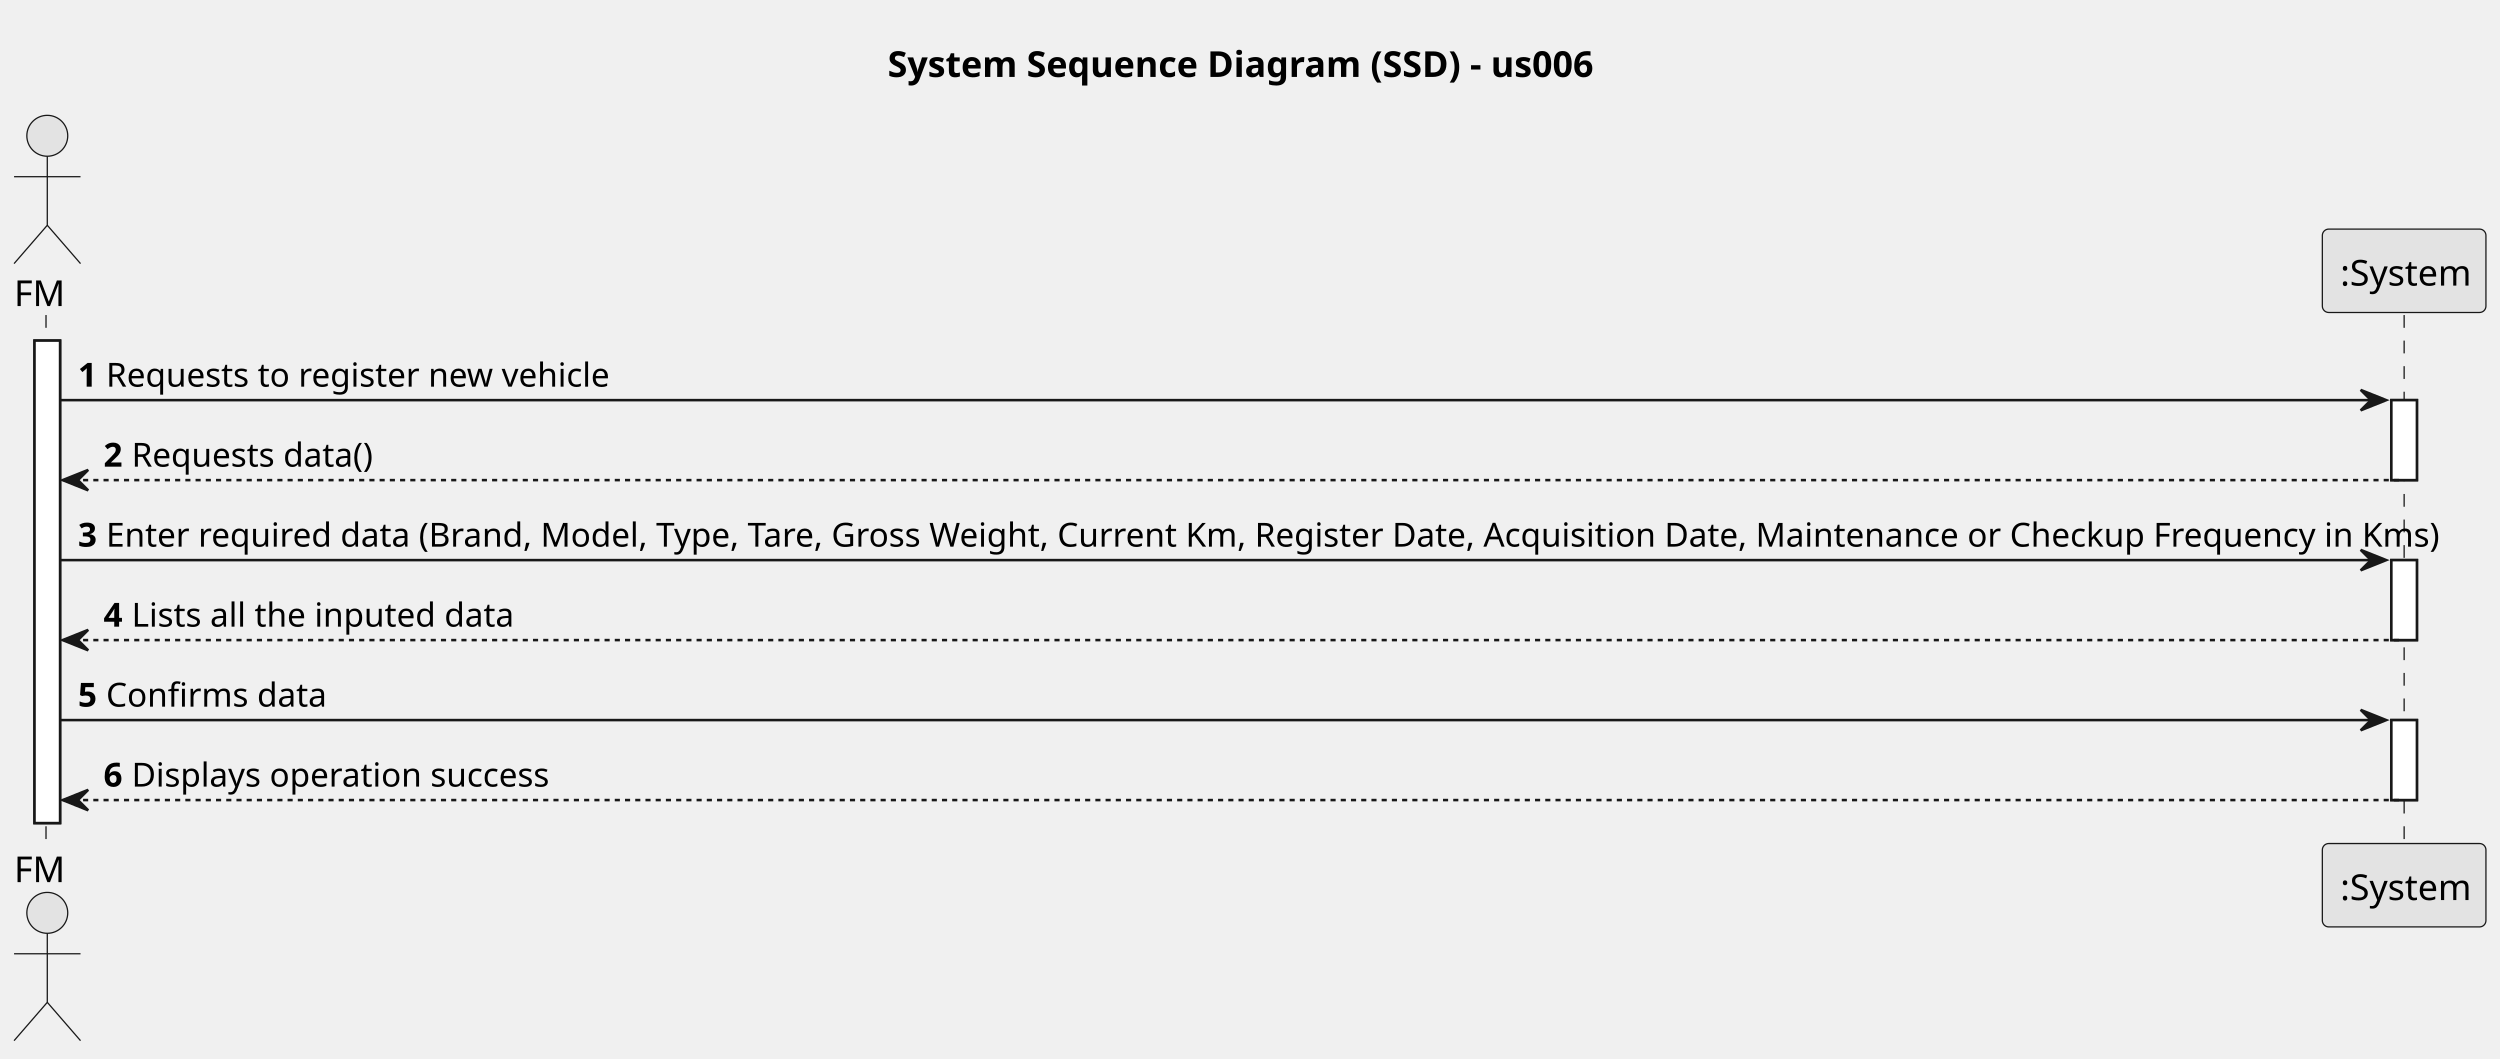
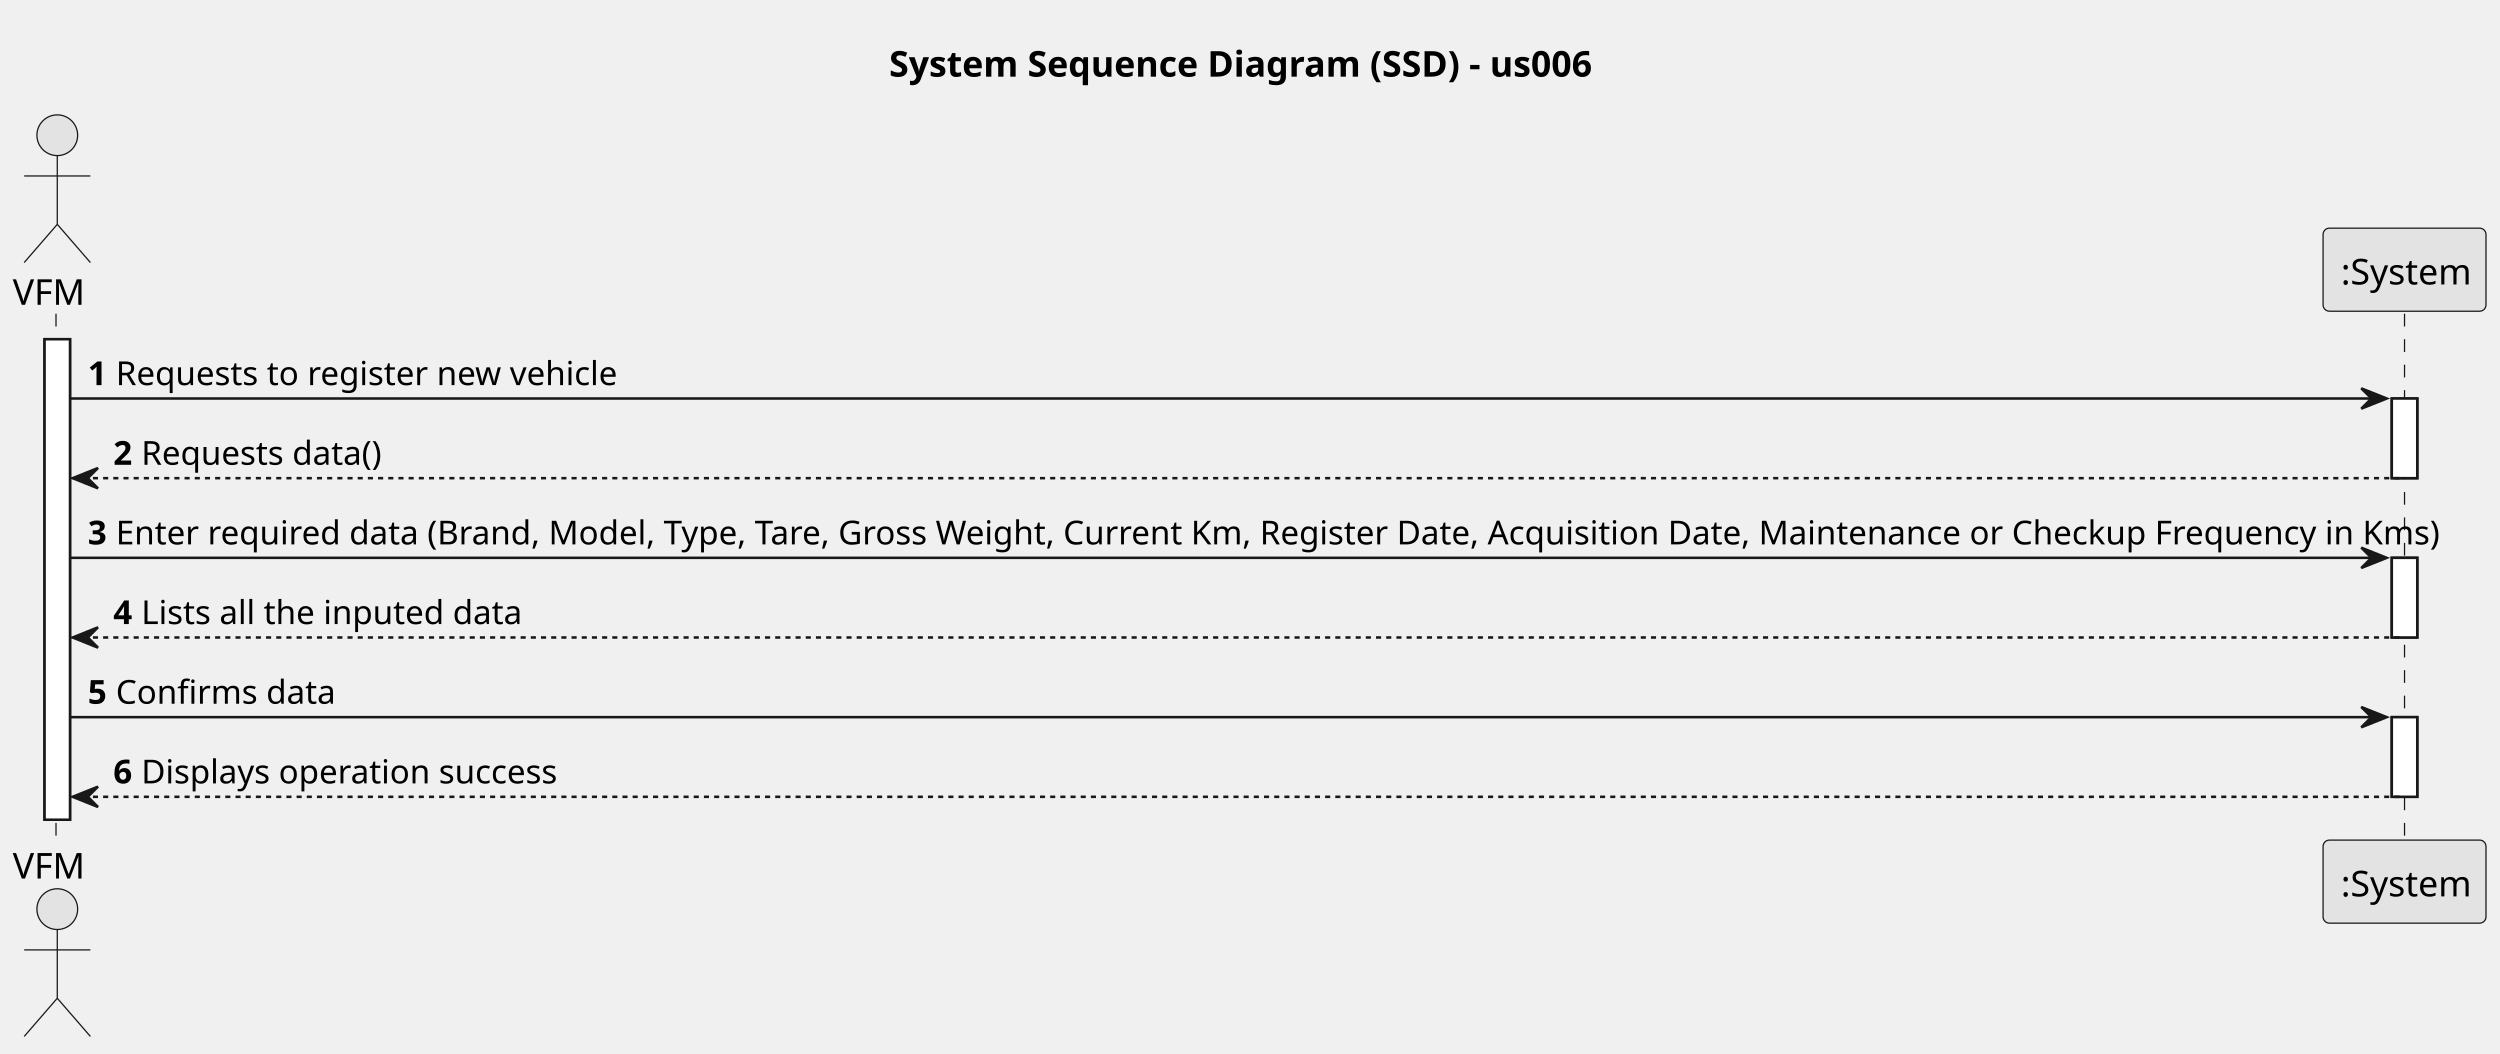
- <svg xmlns="http://www.w3.org/2000/svg" contentStyleType="text/css" height="414px" preserveAspectRatio="none" style="width:978px;height:414px;background:#FFFFFF;" version="1.1" viewBox="0 0 978 414" width="978px" zoomAndPan="magnify">
+ <svg xmlns="http://www.w3.org/2000/svg" contentStyleType="text/css" height="414px" preserveAspectRatio="none" style="width:982px;height:414px;background:#FFFFFF;" version="1.1" viewBox="0 0 982 414" width="982px" zoomAndPan="magnify">
  <defs />
  <g>
-     <text fill="#000000" font-family="sans-serif" font-size="14" font-weight="bold" lengthAdjust="spacing" textLength="282" x="347.25" y="30.107">System Sequence Diagram (SSD) - us006</text>
-     <rect fill="#FFFFFF" height="188.746" style="stroke:#181818;stroke-width:1.0;" width="10" x="13.5" y="133.242" />
-     <rect fill="#FFFFFF" height="31.291" style="stroke:#181818;stroke-width:1.0;" width="10" x="935.5" y="156.533" />
-     <rect fill="#FFFFFF" height="31.291" style="stroke:#181818;stroke-width:1.0;" width="10" x="935.5" y="219.115" />
-     <rect fill="#FFFFFF" height="31.291" style="stroke:#181818;stroke-width:1.0;" width="10" x="935.5" y="281.697" />
-     <line style="stroke:#181818;stroke-width:0.5;stroke-dasharray:5.0,5.0;" x1="18" x2="18" y1="123.242" y2="330.988" />
-     <line style="stroke:#181818;stroke-width:0.5;stroke-dasharray:5.0,5.0;" x1="940.5" x2="940.5" y1="123.242" y2="330.988" />
-     <text fill="#000000" font-family="sans-serif" font-size="14" lengthAdjust="spacing" textLength="20" x="5.5" y="119.728">FM</text>
-     <ellipse cx="18.5" cy="53.121" fill="#E3E3E3" rx="8" ry="8" style="stroke:#181818;stroke-width:0.5;" />
-     <path d="M18.5,61.121 L18.5,88.121 M5.5,69.121 L31.5,69.121 M18.5,88.121 L5.5,103.121 M18.5,88.121 L31.5,103.121 " fill="none" style="stroke:#181818;stroke-width:0.5;" />
-     <text fill="#000000" font-family="sans-serif" font-size="14" lengthAdjust="spacing" textLength="20" x="5.5" y="345.096">FM</text>
-     <ellipse cx="18.5" cy="357.109" fill="#E3E3E3" rx="8" ry="8" style="stroke:#181818;stroke-width:0.5;" />
-     <path d="M18.5,365.109 L18.5,392.109 M5.5,373.109 L31.5,373.109 M18.5,392.109 L5.5,407.109 M18.5,392.109 L31.5,407.109 " fill="none" style="stroke:#181818;stroke-width:0.5;" />
-     <rect fill="#E3E3E3" height="32.621" rx="2.5" ry="2.5" style="stroke:#181818;stroke-width:0.5;" width="64" x="908.5" y="89.621" />
-     <text fill="#000000" font-family="sans-serif" font-size="14" lengthAdjust="spacing" textLength="50" x="915.5" y="111.728">:System</text>
-     <rect fill="#E3E3E3" height="32.621" rx="2.5" ry="2.5" style="stroke:#181818;stroke-width:0.5;" width="64" x="908.5" y="329.988" />
-     <text fill="#000000" font-family="sans-serif" font-size="14" lengthAdjust="spacing" textLength="50" x="915.5" y="352.096">:System</text>
-     <rect fill="#FFFFFF" height="188.746" style="stroke:#181818;stroke-width:1.0;" width="10" x="13.5" y="133.242" />
-     <rect fill="#FFFFFF" height="31.291" style="stroke:#181818;stroke-width:1.0;" width="10" x="935.5" y="156.533" />
-     <rect fill="#FFFFFF" height="31.291" style="stroke:#181818;stroke-width:1.0;" width="10" x="935.5" y="219.115" />
-     <rect fill="#FFFFFF" height="31.291" style="stroke:#181818;stroke-width:1.0;" width="10" x="935.5" y="281.697" />
-     <polygon fill="#181818" points="923.5,152.533,933.5,156.533,923.5,160.533,927.5,156.533" style="stroke:#181818;stroke-width:1.0;" />
-     <line style="stroke:#181818;stroke-width:1.0;" x1="23.5" x2="929.5" y1="156.533" y2="156.533" />
-     <text fill="#000000" font-family="sans-serif" font-size="13" font-weight="bold" lengthAdjust="spacing" textLength="7" x="30.5" y="151.27">1</text>
-     <text fill="#000000" font-family="sans-serif" font-size="13" lengthAdjust="spacing" textLength="187" x="41.5" y="151.27">Requests to register new vehicle</text>
-     <polygon fill="#181818" points="34.5,183.824,24.5,187.824,34.5,191.824,30.5,187.824" style="stroke:#181818;stroke-width:1.0;" />
-     <line style="stroke:#181818;stroke-width:1.0;stroke-dasharray:2.0,2.0;" x1="28.5" x2="939.5" y1="187.824" y2="187.824" />
-     <text fill="#000000" font-family="sans-serif" font-size="13" font-weight="bold" lengthAdjust="spacing" textLength="7" x="40.5" y="182.561">2</text>
-     <text fill="#000000" font-family="sans-serif" font-size="13" lengthAdjust="spacing" textLength="92" x="51.5" y="182.561">Requests data()</text>
-     <polygon fill="#181818" points="923.5,215.115,933.5,219.115,923.5,223.115,927.5,219.115" style="stroke:#181818;stroke-width:1.0;" />
-     <line style="stroke:#181818;stroke-width:1.0;" x1="23.5" x2="929.5" y1="219.115" y2="219.115" />
-     <text fill="#000000" font-family="sans-serif" font-size="13" font-weight="bold" lengthAdjust="spacing" textLength="7" x="30.5" y="213.852">3</text>
-     <text fill="#000000" font-family="sans-serif" font-size="13" lengthAdjust="spacing" textLength="882" x="41.5" y="213.852">Enter required data (Brand, Model, Type, Tare, Gross Weight, Current Km, Register Date, Acquisition Date, Maintenance or Checkup Frequency in Kms)</text>
-     <polygon fill="#181818" points="34.5,246.406,24.5,250.406,34.5,254.406,30.5,250.406" style="stroke:#181818;stroke-width:1.0;" />
-     <line style="stroke:#181818;stroke-width:1.0;stroke-dasharray:2.0,2.0;" x1="28.5" x2="939.5" y1="250.406" y2="250.406" />
-     <text fill="#000000" font-family="sans-serif" font-size="13" font-weight="bold" lengthAdjust="spacing" textLength="7" x="40.5" y="245.144">4</text>
-     <text fill="#000000" font-family="sans-serif" font-size="13" lengthAdjust="spacing" textLength="142" x="51.5" y="245.144">Lists all the inputed data</text>
-     <polygon fill="#181818" points="923.5,277.697,933.5,281.697,923.5,285.697,927.5,281.697" style="stroke:#181818;stroke-width:1.0;" />
-     <line style="stroke:#181818;stroke-width:1.0;" x1="23.5" x2="929.5" y1="281.697" y2="281.697" />
-     <text fill="#000000" font-family="sans-serif" font-size="13" font-weight="bold" lengthAdjust="spacing" textLength="7" x="30.5" y="276.435">5</text>
-     <text fill="#000000" font-family="sans-serif" font-size="13" lengthAdjust="spacing" textLength="80" x="41.5" y="276.435">Confirms data</text>
-     <polygon fill="#181818" points="34.5,308.988,24.5,312.988,34.5,316.988,30.5,312.988" style="stroke:#181818;stroke-width:1.0;" />
-     <line style="stroke:#181818;stroke-width:1.0;stroke-dasharray:2.0,2.0;" x1="28.5" x2="939.5" y1="312.988" y2="312.988" />
-     <text fill="#000000" font-family="sans-serif" font-size="13" font-weight="bold" lengthAdjust="spacing" textLength="7" x="40.5" y="307.726">6</text>
-     <text fill="#000000" font-family="sans-serif" font-size="13" lengthAdjust="spacing" textLength="160" x="51.5" y="307.726">Displays operation success</text>
+     <text fill="#000000" font-family="sans-serif" font-size="14" font-weight="bold" lengthAdjust="spacing" textLength="282" x="349.25" y="30.107">System Sequence Diagram (SSD) - us006</text>
+     <rect fill="#FFFFFF" height="188.746" style="stroke:#181818;stroke-width:1.0;" width="10" x="17.5" y="133.242" />
+     <rect fill="#FFFFFF" height="31.291" style="stroke:#181818;stroke-width:1.0;" width="10" x="939.5" y="156.533" />
+     <rect fill="#FFFFFF" height="31.291" style="stroke:#181818;stroke-width:1.0;" width="10" x="939.5" y="219.115" />
+     <rect fill="#FFFFFF" height="31.291" style="stroke:#181818;stroke-width:1.0;" width="10" x="939.5" y="281.697" />
+     <line style="stroke:#181818;stroke-width:0.5;stroke-dasharray:5.0,5.0;" x1="22" x2="22" y1="123.242" y2="330.988" />
+     <line style="stroke:#181818;stroke-width:0.5;stroke-dasharray:5.0,5.0;" x1="944.5" x2="944.5" y1="123.242" y2="330.988" />
+     <text fill="#000000" font-family="sans-serif" font-size="14" lengthAdjust="spacing" textLength="29" x="5" y="119.728">VFM</text>
+     <ellipse cx="22.5" cy="53.121" fill="#E3E3E3" rx="8" ry="8" style="stroke:#181818;stroke-width:0.5;" />
+     <path d="M22.5,61.121 L22.5,88.121 M9.5,69.121 L35.5,69.121 M22.5,88.121 L9.5,103.121 M22.5,88.121 L35.5,103.121 " fill="none" style="stroke:#181818;stroke-width:0.5;" />
+     <text fill="#000000" font-family="sans-serif" font-size="14" lengthAdjust="spacing" textLength="29" x="5" y="345.096">VFM</text>
+     <ellipse cx="22.5" cy="357.109" fill="#E3E3E3" rx="8" ry="8" style="stroke:#181818;stroke-width:0.5;" />
+     <path d="M22.5,365.109 L22.5,392.109 M9.5,373.109 L35.5,373.109 M22.5,392.109 L9.5,407.109 M22.5,392.109 L35.5,407.109 " fill="none" style="stroke:#181818;stroke-width:0.5;" />
+     <rect fill="#E3E3E3" height="32.621" rx="2.5" ry="2.5" style="stroke:#181818;stroke-width:0.5;" width="64" x="912.5" y="89.621" />
+     <text fill="#000000" font-family="sans-serif" font-size="14" lengthAdjust="spacing" textLength="50" x="919.5" y="111.728">:System</text>
+     <rect fill="#E3E3E3" height="32.621" rx="2.5" ry="2.5" style="stroke:#181818;stroke-width:0.5;" width="64" x="912.5" y="329.988" />
+     <text fill="#000000" font-family="sans-serif" font-size="14" lengthAdjust="spacing" textLength="50" x="919.5" y="352.096">:System</text>
+     <rect fill="#FFFFFF" height="188.746" style="stroke:#181818;stroke-width:1.0;" width="10" x="17.5" y="133.242" />
+     <rect fill="#FFFFFF" height="31.291" style="stroke:#181818;stroke-width:1.0;" width="10" x="939.5" y="156.533" />
+     <rect fill="#FFFFFF" height="31.291" style="stroke:#181818;stroke-width:1.0;" width="10" x="939.5" y="219.115" />
+     <rect fill="#FFFFFF" height="31.291" style="stroke:#181818;stroke-width:1.0;" width="10" x="939.5" y="281.697" />
+     <polygon fill="#181818" points="927.5,152.533,937.5,156.533,927.5,160.533,931.5,156.533" style="stroke:#181818;stroke-width:1.0;" />
+     <line style="stroke:#181818;stroke-width:1.0;" x1="27.5" x2="933.5" y1="156.533" y2="156.533" />
+     <text fill="#000000" font-family="sans-serif" font-size="13" font-weight="bold" lengthAdjust="spacing" textLength="7" x="34.5" y="151.27">1</text>
+     <text fill="#000000" font-family="sans-serif" font-size="13" lengthAdjust="spacing" textLength="187" x="45.5" y="151.27">Requests to register new vehicle</text>
+     <polygon fill="#181818" points="38.5,183.824,28.5,187.824,38.5,191.824,34.5,187.824" style="stroke:#181818;stroke-width:1.0;" />
+     <line style="stroke:#181818;stroke-width:1.0;stroke-dasharray:2.0,2.0;" x1="32.5" x2="943.5" y1="187.824" y2="187.824" />
+     <text fill="#000000" font-family="sans-serif" font-size="13" font-weight="bold" lengthAdjust="spacing" textLength="7" x="44.5" y="182.561">2</text>
+     <text fill="#000000" font-family="sans-serif" font-size="13" lengthAdjust="spacing" textLength="92" x="55.5" y="182.561">Requests data()</text>
+     <polygon fill="#181818" points="927.5,215.115,937.5,219.115,927.5,223.115,931.5,219.115" style="stroke:#181818;stroke-width:1.0;" />
+     <line style="stroke:#181818;stroke-width:1.0;" x1="27.5" x2="933.5" y1="219.115" y2="219.115" />
+     <text fill="#000000" font-family="sans-serif" font-size="13" font-weight="bold" lengthAdjust="spacing" textLength="7" x="34.5" y="213.852">3</text>
+     <text fill="#000000" font-family="sans-serif" font-size="13" lengthAdjust="spacing" textLength="882" x="45.5" y="213.852">Enter required data (Brand, Model, Type, Tare, Gross Weight, Current Km, Register Date, Acquisition Date, Maintenance or Checkup Frequency in Kms)</text>
+     <polygon fill="#181818" points="38.5,246.406,28.5,250.406,38.5,254.406,34.5,250.406" style="stroke:#181818;stroke-width:1.0;" />
+     <line style="stroke:#181818;stroke-width:1.0;stroke-dasharray:2.0,2.0;" x1="32.5" x2="943.5" y1="250.406" y2="250.406" />
+     <text fill="#000000" font-family="sans-serif" font-size="13" font-weight="bold" lengthAdjust="spacing" textLength="7" x="44.5" y="245.144">4</text>
+     <text fill="#000000" font-family="sans-serif" font-size="13" lengthAdjust="spacing" textLength="142" x="55.5" y="245.144">Lists all the inputed data</text>
+     <polygon fill="#181818" points="927.5,277.697,937.5,281.697,927.5,285.697,931.5,281.697" style="stroke:#181818;stroke-width:1.0;" />
+     <line style="stroke:#181818;stroke-width:1.0;" x1="27.5" x2="933.5" y1="281.697" y2="281.697" />
+     <text fill="#000000" font-family="sans-serif" font-size="13" font-weight="bold" lengthAdjust="spacing" textLength="7" x="34.5" y="276.435">5</text>
+     <text fill="#000000" font-family="sans-serif" font-size="13" lengthAdjust="spacing" textLength="80" x="45.5" y="276.435">Confirms data</text>
+     <polygon fill="#181818" points="38.5,308.988,28.5,312.988,38.5,316.988,34.5,312.988" style="stroke:#181818;stroke-width:1.0;" />
+     <line style="stroke:#181818;stroke-width:1.0;stroke-dasharray:2.0,2.0;" x1="32.5" x2="943.5" y1="312.988" y2="312.988" />
+     <text fill="#000000" font-family="sans-serif" font-size="13" font-weight="bold" lengthAdjust="spacing" textLength="7" x="44.5" y="307.726">6</text>
+     <text fill="#000000" font-family="sans-serif" font-size="13" lengthAdjust="spacing" textLength="160" x="55.5" y="307.726">Displays operation success</text>
  </g>
</svg>
